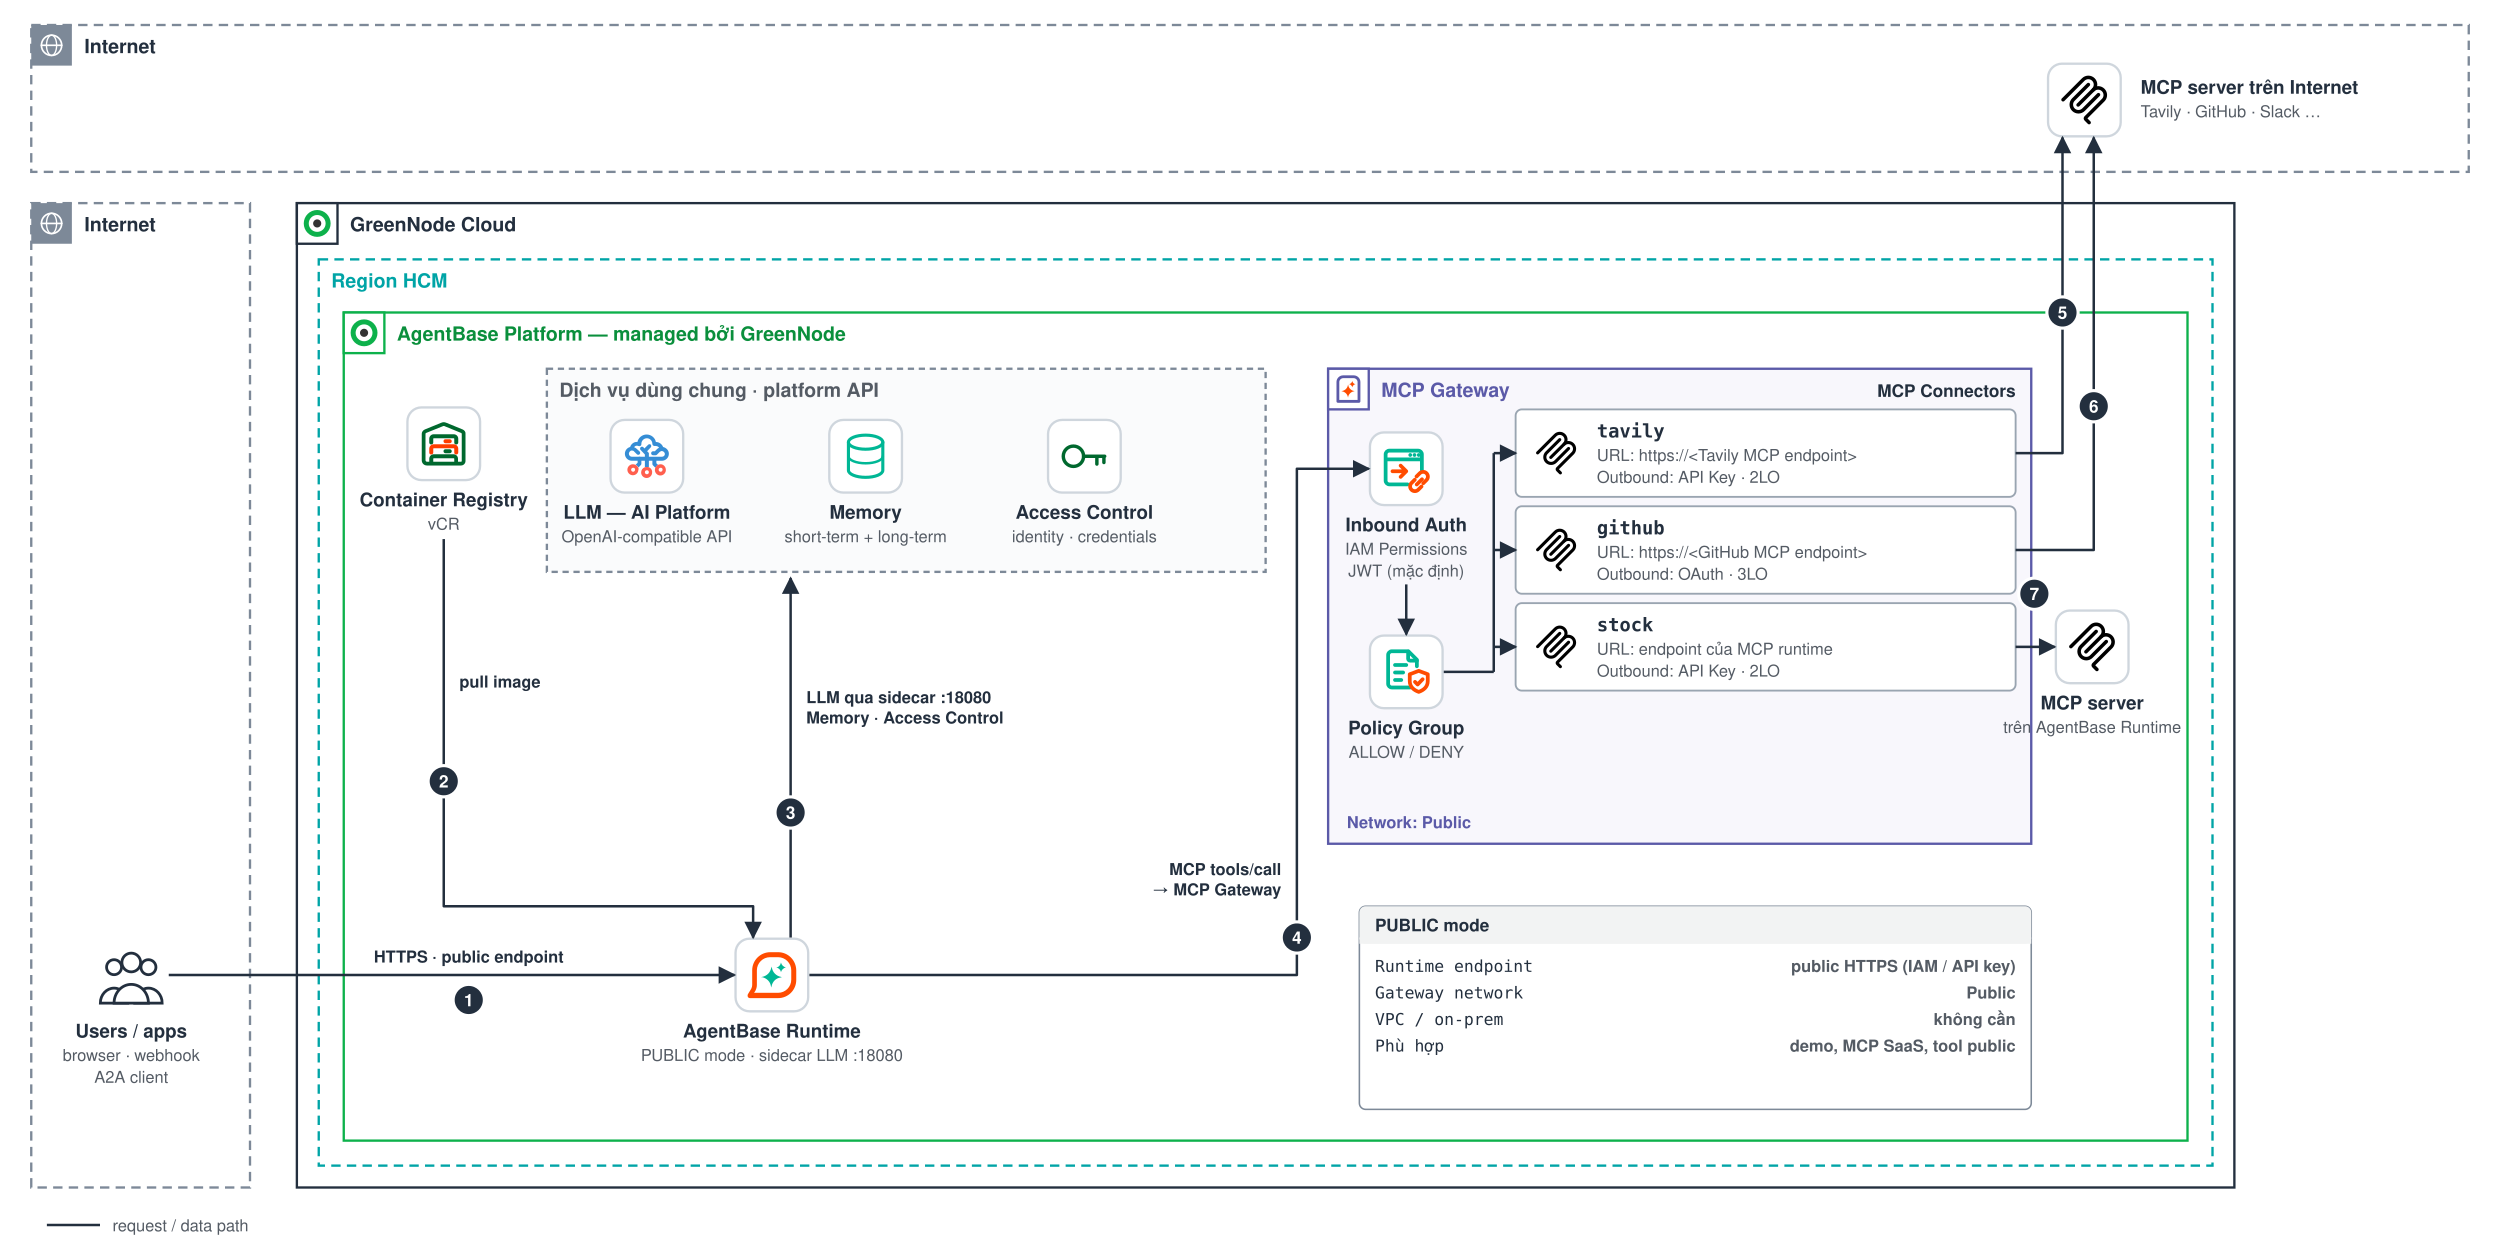
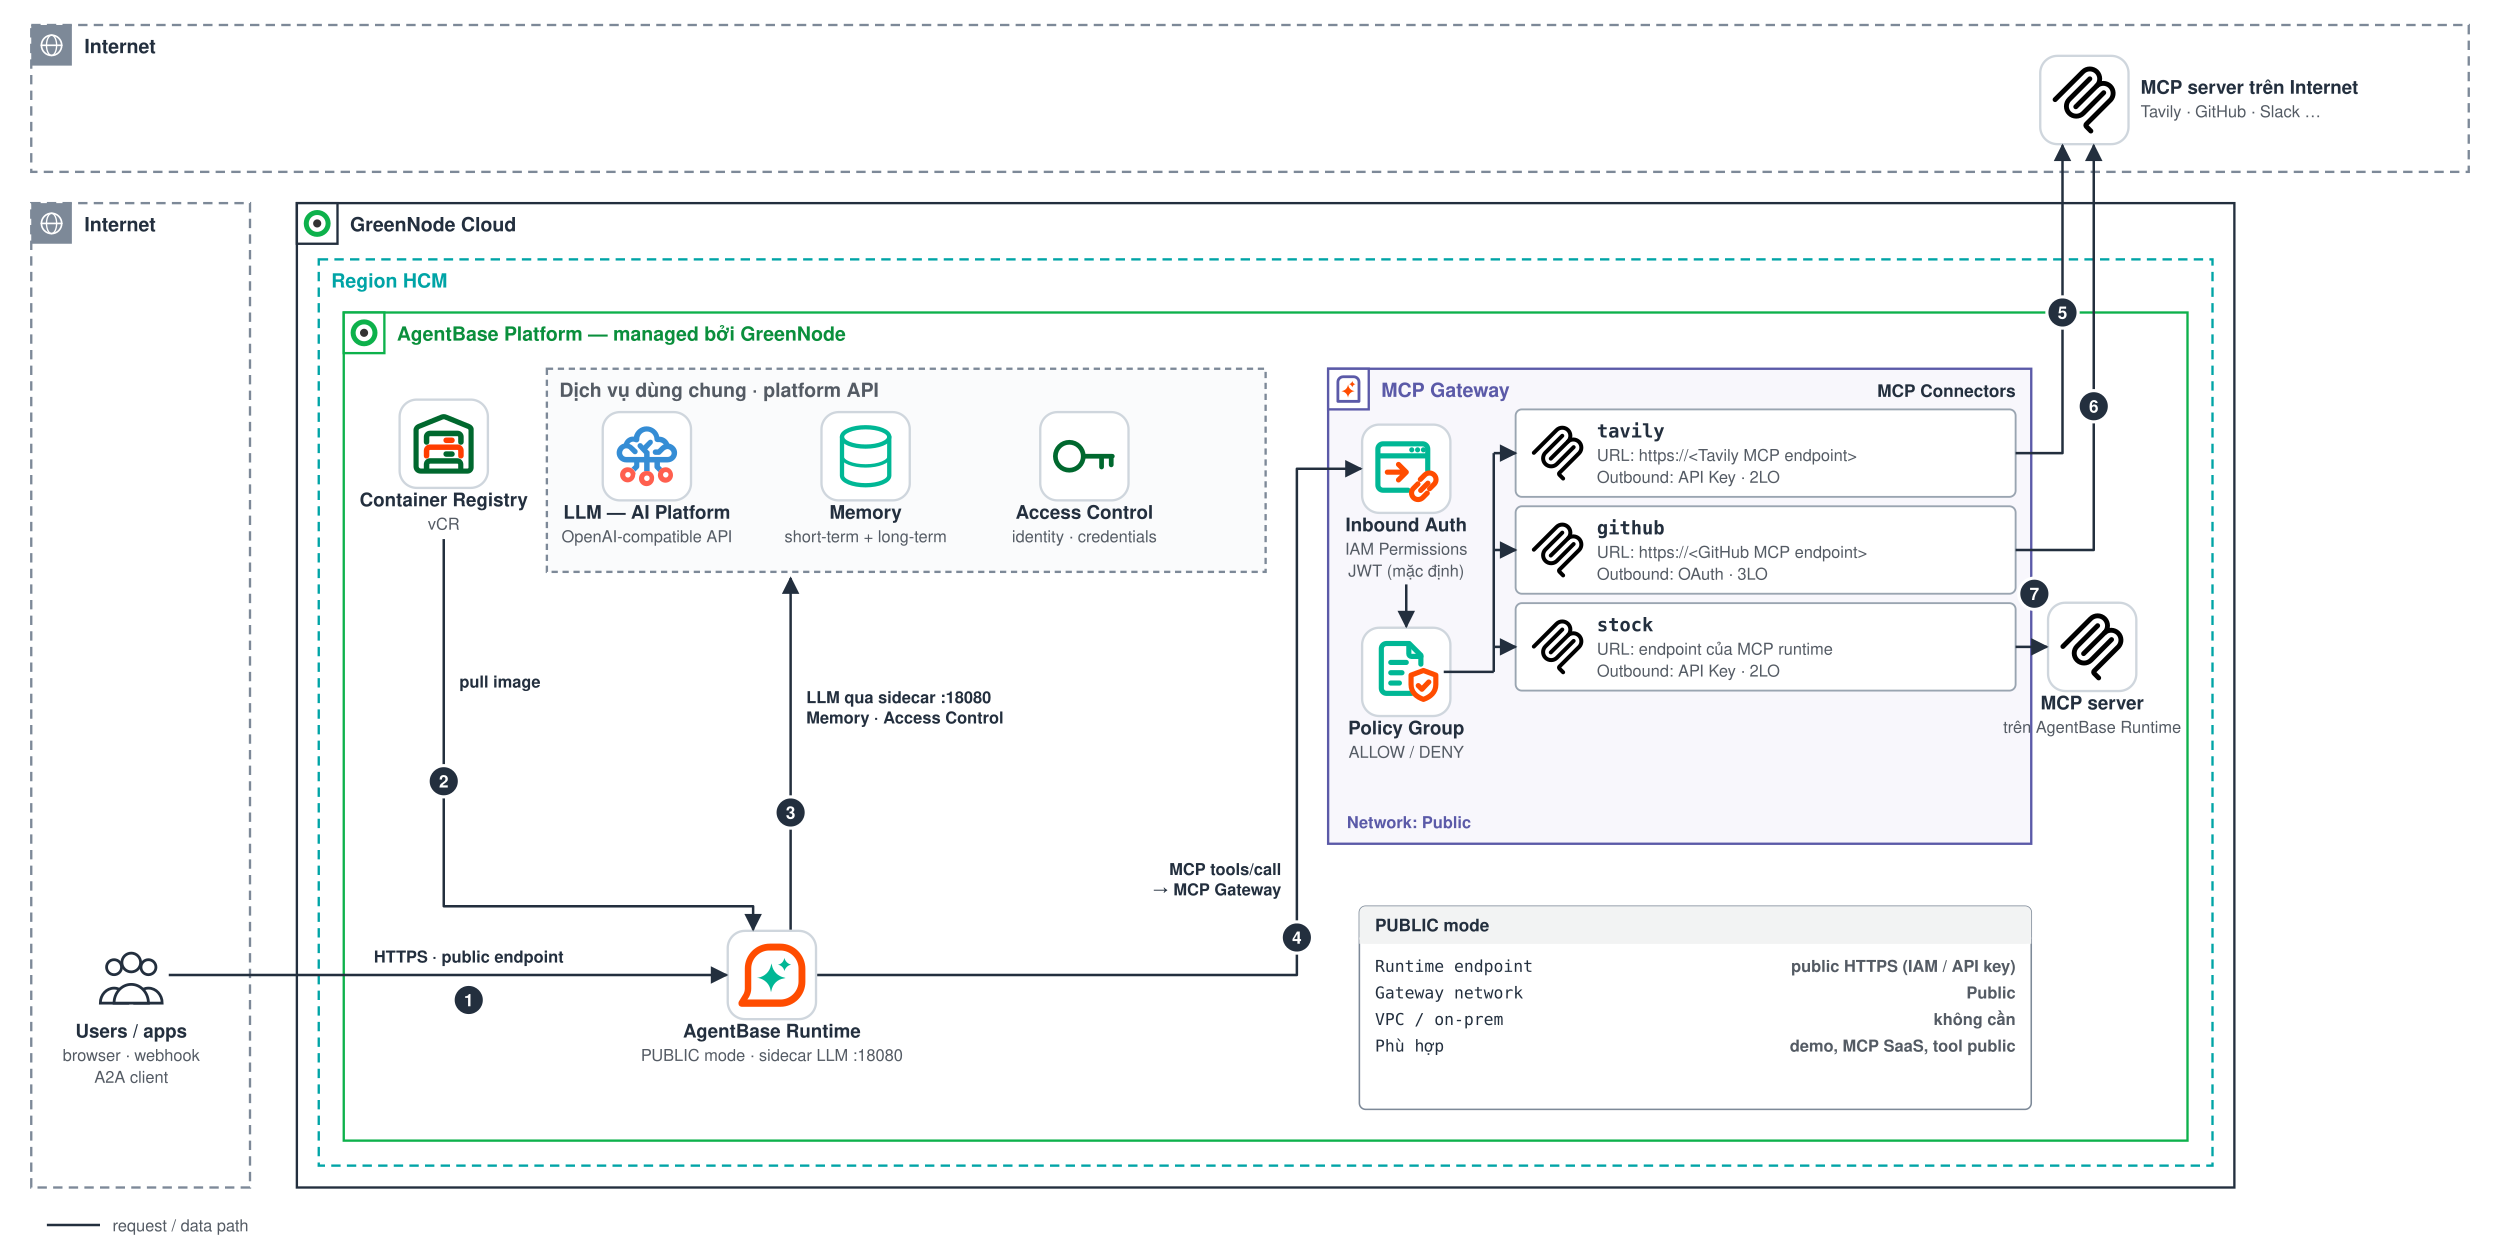
<svg xmlns="http://www.w3.org/2000/svg" xmlns:xlink="http://www.w3.org/1999/xlink" width="1600" height="800" viewBox="0 0 1600 800" font-family="Helvetica Neue,Helvetica,Arial,sans-serif" role="img" aria-label="Use case Public: user trên Internet gọi endpoint public của Agent Runtime; MCP Gateway Public qua connector gọi MCP server trên Internet và trên AgentBase Runtime">
  <rect width="1600" height="800" fill="#FFFFFF" />
  <defs>
    <marker id="a-ink" viewBox="0 0 10 10" refX="9" refY="5" markerWidth="7" markerHeight="7" orient="auto-start-reverse">
      <path d="M0 0L10 5L0 10z" fill="#232F3E" />
    </marker>
    <marker id="a-org" viewBox="0 0 10 10" refX="9" refY="5" markerWidth="7" markerHeight="7" orient="auto-start-reverse">
      <path d="M0 0L10 5L0 10z" fill="#FF4C00" />
    </marker>
    <marker id="a-red" viewBox="0 0 10 10" refX="9" refY="5" markerWidth="7" markerHeight="7" orient="auto-start-reverse">
      <path d="M0 0L10 5L0 10z" fill="#DD344C" />
    </marker>
    <symbol id="gn-ai" viewBox="0 0 20 20" fill="none">
      <path fill="#358DD5" d="M16.5,6.3c-0.5-1.2-1.6-2-2.9-2c-0.3-1.7-1.9-3-3.7-3c-1.8,0-3.3,1.3-3.7,3C5,4.1,3.7,5,3.3,6.3C2.1,6.6,1.2,7.7,1.2,9c0,1.5,1.2,2.8,2.8,2.8h12c1.5,0,2.8-1.2,2.8-2.8C18.8,7.7,17.8,6.6,16.5,6.3z M16,10.2H4c-0.7,0-1.2-0.6-1.2-1.2S3.3,7.7,4,7.7c0.3,0,0.7,0.1,0.9,0.4L6,9.2c0.3,0.3,0.8,0.3,1.1,0c0.3-0.3,0.3-0.8,0-1.1L5.9,7c-0.3-0.3-0.7-0.5-1-0.6C5.2,5.8,6,5.6,6.6,5.9c0.2,0.1,0.5,0.1,0.8,0c0.2-0.2,0.4-0.4,0.4-0.7c0-0.1,0-0.1,0-0.2c0-1.2,1-2.2,2.2-2.2s2.2,1,2.2,2.3c0,0.2,0.1,0.4,0.3,0.6c0.2,0.1,0.4,0.2,0.6,0.2c0.7-0.1,1.4,0.1,1.8,0.7c-0.3,0.1-0.6,0.3-0.8,0.5l-0.9,0.9h-0.7c-0.4,0-0.8,0.3-0.8,0.8c0,0.4,0.3,0.8,0.8,0.8h1c0.2,0,0.4-0.1,0.5-0.2l1.1-1.1c0.2-0.2,0.5-0.3,0.8-0.4c0,0,0,0,0,0c0.7,0,1.3,0.6,1.3,1.2S16.7,10.2,16,10.2z" />
      <path fill="#358DD5" d="M11.5,6.5L10.1,8l0.7,0.7V11c0,0.4-0.3,0.8-0.8,0.8S9.2,11.4,9.2,11V9.3L7.5,7.5c-0.3-0.3-0.3-0.8,0-1.1c0.3-0.3,0.8-0.3,1.1,0L9,6.9l1.5-1.5c0.3-0.3,0.8-0.3,1.1,0C11.8,5.8,11.8,6.2,11.5,6.5z" />
      <path fill="#358DD5" d="M10.8,11v3.4c-0.2-0.1-0.5-0.1-0.8-0.1s-0.5,0-0.8,0.1V11c0-0.4,0.3-0.8,0.8-0.8S10.8,10.6,10.8,11z" />
      <path fill="#358DD5" d="M14.5,13.5c-0.5,0.2-0.8,0.6-1.1,1.1l-1-1c-0.1-0.1-0.2-0.3-0.2-0.5v-2c0-0.4,0.3-0.8,0.8-0.8s0.8,0.3,0.8,0.8v1.7L14.5,13.5z" />
      <path fill="#358DD5" d="M7.8,11v2c0,0.2-0.1,0.4-0.2,0.5l-1,1c-0.2-0.5-0.6-0.8-1.1-1.1l0.8-0.8V11c0-0.4,0.3-0.8,0.8-0.8S7.8,10.6,7.8,11z" />
      <path fill="#FF5F4E" d="M10.8,14.4c-0.2-0.1-0.5-0.1-0.8-0.1s-0.5,0-0.8,0.1c-0.9,0.3-1.5,1.1-1.5,2.1c0,1.2,1,2.2,2.2,2.2s2.2-1,2.2-2.2C12.2,15.5,11.6,14.7,10.8,14.4z M10,17.2c-0.4,0-0.8-0.3-0.8-0.8c0-0.4,0.3-0.8,0.8-0.8s0.8,0.3,0.8,0.8C10.8,16.9,10.4,17.2,10,17.2z" />
      <path fill="#FF5F4E" d="M6.5,14.5c-0.2-0.5-0.6-0.8-1.1-1.1c-0.3-0.1-0.6-0.2-1-0.2c-1.2,0-2.2,1-2.2,2.2s1,2.2,2.2,2.2s2.2-1,2.2-2.2C6.8,15.1,6.7,14.8,6.5,14.5z M4.5,16.2c-0.4,0-0.8-0.3-0.8-0.8c0-0.4,0.3-0.8,0.8-0.8s0.8,0.3,0.8,0.8C5.2,15.9,4.9,16.2,4.5,16.2z" />
      <path fill="#FF5F4E" d="M15.5,13.2c-0.3,0-0.7,0.1-1,0.2c-0.5,0.2-0.8,0.6-1.1,1.1c-0.1,0.3-0.2,0.6-0.2,1c0,1.2,1,2.2,2.2,2.2s2.2-1,2.2-2.2S16.7,13.2,15.5,13.2z M15.5,16.2c-0.4,0-0.8-0.3-0.8-0.8c0-0.4,0.3-0.8,0.8-0.8s0.8,0.3,0.8,0.8C16.2,15.9,15.9,16.2,15.5,16.2z" />
    </symbol>
    <symbol id="gn-cr" viewBox="0 0 20 20" fill="none">
      <path fill="#00682E" d="M17.6,4.3L11,1.6c-0.7-0.3-1.3-0.3-2,0L2.4,4.3C1.7,4.6,1.2,5.3,1.2,6v10.6c0,1.2,0.9,2.1,2.1,2.1h13.6c1,0,1.8-0.8,1.8-1.8V6C18.8,5.3,18.3,4.6,17.6,4.3z M14.2,17.2H5.8V16c0-0.1,0.1-0.2,0.2-0.2h8c0.1,0,0.2,0.1,0.2,0.2V17.2z M17.2,16.9c0,0.2-0.1,0.3-0.3,0.3h-1.2V16c0-1-0.8-1.8-1.8-1.8H6c-1,0-1.8,0.8-1.8,1.8v1.2H3.3c-0.3,0-0.6-0.3-0.6-0.6V6c0-0.1,0.1-0.2,0.2-0.3L9.6,3C9.7,2.9,9.9,2.9,10,2.9c0.2,0,0.3,0,0.4,0.1l6.6,2.7c0.1,0.1,0.2,0.2,0.2,0.3V16.9z" />
      <path fill="#FF3D00" d="M13.2,9c0,0.4-0.3,0.8-0.8,0.8h-1.7c-0.4,0-0.8-0.3-0.8-0.8s0.3-0.8,0.8-0.8h1.7C12.9,8.2,13.2,8.6,13.2,9z" />
      <path fill="#00682E" d="M13.2,13c0,0.4-0.3,0.8-0.8,0.8h-1.7c-0.4,0-0.8-0.3-0.8-0.8s0.3-0.8,0.8-0.8h1.7C12.9,12.2,13.2,12.6,13.2,13z" />
      <path fill="#00682E" d="M15.8,8v1.5c0,0.4-0.3,0.8-0.8,0.8s-0.8-0.3-0.8-0.8V8c0-0.1-0.1-0.2-0.2-0.2H6C5.9,7.8,5.8,7.9,5.8,8v1.5c0,0.4-0.3,0.8-0.8,0.8S4.2,9.9,4.2,9.5V8C4.2,7,5,6.2,6,6.2h8C15,6.2,15.8,7,15.8,8z" />
      <path fill="#FF3D00" d="M15.8,12v1.5c0,0.4-0.3,0.8-0.8,0.8s-0.8-0.3-0.8-0.8V12c0-0.1-0.1-0.2-0.2-0.2H6c-0.1,0-0.2,0.1-0.2,0.2v1.5c0,0.4-0.3,0.8-0.8,0.8s-0.8-0.3-0.8-0.8V12c0-1,0.8-1.8,1.8-1.8h8C15,10.2,15.8,11,15.8,12z" />
    </symbol>
    <symbol id="gn-server" viewBox="0 0 20 20" fill="none">
      <line x1="9.75" y1="12.447" x2="9.75" y2="13.977" stroke="#FF4C00" stroke-width="1.5" stroke-linecap="round" />
      <line x1="6.523" y1="16.841" x2="1.962" y2="16.841" stroke="#FF4C00" stroke-width="1.5" stroke-linecap="round" />
      <line x1="17.432" y1="16.841" x2="12.871" y2="16.841" stroke="#FF4C00" stroke-width="1.5" stroke-linecap="round" />
      <mask id="gn-server-path-4-inside-1_14569_691052" fill="white">
        <path fill-rule="evenodd" clip-rule="evenodd" d="M16.061 12.303H9.697H3.03H2.424V12.242C1.041 11.962 0 10.739 0 9.273C0 7.599 1.357 6.242 3.03 6.242C3.477 6.242 3.902 6.339 4.284 6.513C4.617 3.969 6.913 2 9.697 2C11.786 2 13.601 3.109 14.517 4.738C14.991 4.536 15.513 4.424 16.061 4.424C18.236 4.424 20 6.188 20 8.364C20 10.437 18.398 12.137 16.364 12.291V12.303H16.061Z" />
      </mask>
      <path d="M2.424 12.303H0.924V13.803H2.424V12.303ZM2.424 12.242H3.924V11.016L2.723 10.772L2.424 12.242ZM4.284 6.513L3.663 7.878L5.508 8.718L5.771 6.708L4.284 6.513ZM14.517 4.738L13.21 5.473L13.869 6.645L15.105 6.118L14.517 4.738ZM16.364 12.291L16.25 10.796L14.864 10.901V12.291H16.364ZM16.364 12.303V13.803H17.864V12.303H16.364ZM16.061 10.803H9.697V13.803H16.061V10.803ZM9.697 10.803H3.03V13.803H9.697V10.803ZM3.03 10.803H2.424V13.803H3.03V10.803ZM3.924 12.303V12.242H0.924V12.303H3.924ZM2.723 10.772C2.025 10.631 1.5 10.011 1.5 9.273H-1.5C-1.5 11.466 0.057 13.293 2.126 13.712L2.723 10.772ZM1.5 9.273C1.5 8.428 2.185 7.742 3.03 7.742V4.742C0.528 4.742 -1.5 6.771 -1.5 9.273H1.5ZM3.03 7.742C3.259 7.742 3.472 7.792 3.663 7.878L4.905 5.148C4.332 4.887 3.696 4.742 3.03 4.742V7.742ZM5.771 6.708C5.999 4.966 7.61 3.5 9.697 3.5V0.5C6.217 0.5 3.235 2.973 2.797 6.318L5.771 6.708ZM9.697 3.5C11.253 3.5 12.563 4.324 13.21 5.473L15.825 4.003C14.638 1.894 12.319 0.5 9.697 0.5V3.5ZM15.105 6.118C15.397 5.994 15.719 5.924 16.061 5.924V2.924C15.307 2.924 14.585 3.078 13.929 3.358L15.105 6.118ZM16.061 5.924C17.408 5.924 18.5 7.016 18.5 8.364H21.5C21.5 5.36 19.065 2.924 16.061 2.924V5.924ZM18.5 8.364C18.5 9.647 17.508 10.7 16.25 10.796L16.477 13.787C19.288 13.573 21.5 11.228 21.5 8.364H18.5ZM14.864 12.291V12.303H17.864V12.291H14.864ZM16.364 10.803H16.061V13.803H16.364V10.803Z" fill="#00B795" mask="url(#gn-server-path-4-inside-1_14569_691052)" />
      <circle cx="9.697" cy="16.546" r="1.212" fill="#00B795" />
    </symbol>
    <symbol id="gn-vks" viewBox="0 0 20 20" fill="none">
      <path fill="#FF4C00" d="M19.5,11.4L18,4.9c-0.1-0.3-0.2-0.6-0.4-0.8c-0.2-0.2-0.4-0.4-0.7-0.5l-6.1-2.9c-0.3-0.1-0.6-0.2-0.9-0.2H9.9c-0.2,0-0.5,0.1-0.7,0.2L3.1,3.6C2.8,3.7,2.6,3.9,2.4,4.1C2.2,4.3,2.1,4.6,2,4.9l-1.5,6.5c-0.1,0.2-0.1,0.5,0,0.8c0,0.2,0.1,0.5,0.3,0.7l0.1,0.1l4.2,5.2c0.2,0.2,0.4,0.4,0.7,0.5C6,18.9,6.3,19,6.6,19h6.8c0.3,0,0.6-0.1,0.8-0.2c0.3-0.1,0.5-0.3,0.7-0.5l4.2-5.2c0.2-0.2,0.3-0.5,0.4-0.8C19.5,12,19.5,11.7,19.5,11.4zM18,11.9c0,0.1,0,0.1-0.1,0.2l-4.2,5.2c0,0-0.1,0.1-0.1,0.1c-0.1,0-0.1,0-0.2,0H6.6c-0.1,0-0.1,0-0.2,0c0,0-0.1-0.1-0.1-0.1L2,12c0,0,0-0.1,0-0.1c0,0,0-0.1,0-0.2l1.5-6.5c0-0.1,0-0.1,0.1-0.2c0,0,0.1-0.1,0.1-0.1L9.8,2c0,0,0.1,0,0.2,0c0.1,0,0.1,0,0.2,0l6.1,2.9c0,0,0.1,0.1,0.1,0.1c0,0,0.1,0.1,0.1,0.2l1.5,6.5C18,11.8,18,11.9,18,11.9z" />
      <path fill="#00B795" d="M16.1,10.9c-0.2,0-0.3,0-0.3,0h-0.1c-0.2,0-0.4,0-0.6-0.1l-0.1-0.2c0.1-0.5,0-1.1-0.1-1.6c-0.1-0.5-0.3-1-0.6-1.5l0.1-0.1c0.1-0.1,0.3-0.2,0.5-0.3l0.1-0.1c0.4-0.2,0.4-0.7,0.1-1c-0.2-0.2-0.5-0.2-0.8-0.1l-0.1,0.1l-0.2,0.2l-0.1,0.1c-0.2,0.2-0.3,0.3-0.4,0.4h-0.2c-0.8-0.8-1.8-1.2-2.9-1.4V5c0-0.2,0-0.4,0-0.6V4c0-0.4-0.3-0.6-0.6-0.6S9.4,3.5,9.4,3.9V4c0,0.1,0,0.2,0,0.3v0.1c0,0.2,0,0.4,0,0.6L9.3,5.1c-0.2,0-0.3,0.1-0.5,0.1C8,5.4,7.2,5.9,6.5,6.5H6.3C6.2,6.4,6,6.3,5.9,6.1L5.8,6L5.6,5.8L5.5,5.8C5.2,5.5,4.7,5.6,4.5,5.9C4.4,6.2,4.5,6.5,4.8,6.7l0.1,0.1l0.2,0.1L5.2,7C5.4,7,5.6,7.1,5.7,7.2v0.2c-0.6,0.9-0.8,2-0.7,3.1l-0.1,0.1c-0.2,0.1-0.4,0.1-0.6,0.1H4.2c-0.1,0-0.2,0-0.3,0l-0.1,0c-0.3,0.1-0.5,0.4-0.4,0.7C3.5,11.8,3.8,12,4.1,12h0.1l0.1,0c0.1,0,0.2-0.1,0.2-0.1l0.1,0c0.2-0.1,0.4-0.2,0.6-0.2h0.2c0.4,1,1.1,1.9,2,2.5v0.2c-0.1,0.2-0.2,0.3-0.3,0.5L7,15l-0.2,0.2c-0.1,0.3,0,0.7,0.2,0.8c0.3,0.2,0.7,0.1,0.9-0.2V15.7l0.1-0.2l0.1-0.3c0-0.2,0.1-0.3,0.2-0.4h0.2c0.9,0.3,1.8,0.4,2.7,0.1c0.2,0,0.3-0.1,0.5-0.1l0.1,0.1c0.1,0.1,0.1,0.3,0.2,0.6l0.1,0.3c0.2,0.3,0.5,0.4,0.8,0.3c0.3-0.1,0.4-0.5,0.2-0.8l-0.1-0.3c-0.1-0.2-0.2-0.4-0.3-0.5v-0.2c0.9-0.6,1.6-1.5,2-2.5h0.2c0.2,0,0.3,0.1,0.6,0.2l0.3,0.1c0.3,0.1,0.6-0.1,0.7-0.4C16.7,11.2,16.5,10.9,16.1,10.9zM9.8,9.6h0.4l0.2,0.3l-0.1,0.4L10,10.5l-0.3-0.2L9.6,9.9L9.8,9.6zM6.4,10.2c0-0.6,0.1-1.2,0.4-1.8l1.2,1v0l0.1,0.1c0,0,0,0.1,0,0.2c0,0,0,0-0.1,0L6.4,10.2zM8.5,11.4l0,0.1h0l-0.6,1.4c-0.5-0.4-0.9-0.9-1.2-1.4l1.5-0.3v0l0.1,0C8.5,11.2,8.5,11.2,8.5,11.4zM8.9,8.2L7.7,7.3c0.4-0.4,1-0.6,1.5-0.8h0.1L9.2,8.2c0,0.1-0.1,0.1-0.2,0.1L8.9,8.2zM10.8,13.5c-0.6,0.1-1.2,0.1-1.7,0L9.9,12H10l0.1,0l0.8,1.5H10.8zM11.1,8.2L11.1,8.2c-0.2,0.1-0.2,0.1-0.3,0.1v-0.2l-0.1-1.5c0.6,0.1,1.2,0.4,1.7,0.8L11.1,8.2zM12.1,12.9l-0.6-1.4v-0.1c0-0.1,0-0.1,0.1-0.2l1.7,0.3C13,12,12.6,12.5,12.1,12.9zM12.1,9.7L12,9.7c-0.1,0-0.1-0.1-0.1-0.1v-0.1l1.2-1.1c0.1,0.3,0.2,0.6,0.3,0.9c0.1,0.3,0.1,0.6,0.1,0.9L12.1,9.7z" />
    </symbol>
    <symbol id="gn-vdb" viewBox="0 0 20 20" fill="none">
      <path fill="#FF4C00" d="M10,13.8c-0.4,0-0.8-0.3-0.8-0.8v-0.8H5c-0.4,0-0.8-0.3-0.8-0.8s0.3-0.8,0.8-0.8h10c0.4,0,0.8,0.3,0.8,0.8s-0.3,0.8-0.8,0.8h-4.2V13C10.8,13.4,10.4,13.8,10,13.8z" />
      <path fill="#00B795" d="M11.6,14.8H8.4c-0.9,0-1.6,0.7-1.6,1.6v1.7c0,0.9,0.7,1.6,1.6,1.6h3.2c0.9,0,1.6-0.7,1.6-1.6v-1.7C13.2,15.5,12.5,14.8,11.6,14.8z M11.8,18.1c0,0.1-0.1,0.1-0.1,0.1H8.4c-0.1,0-0.1-0.1-0.1-0.1v-1.7c0-0.1,0.1-0.1,0.1-0.1h3.2c0.1,0,0.1,0.1,0.1,0.1V18.1z" />
      <path fill="#00B795" d="M5,0.2C2.3,0.2,0.2,1.4,0.2,3v4c0,1.6,2,2.8,4.8,2.8S9.8,8.6,9.8,7V3C9.8,1.4,7.7,0.2,5,0.2z M5,8.2C3.1,8.2,1.8,7.5,1.8,7c0.8,0.5,2,0.7,3.2,0.7S7.4,7.5,8.2,7C8.2,7.5,6.9,8.2,5,8.2z M5,6.2C3.1,6.2,1.8,5.5,1.8,5c0.8,0.5,2,0.7,3.2,0.7S7.4,5.5,8.2,5C8.2,5.5,6.9,6.2,5,6.2z M5,4.2C3,4.2,1.8,3.5,1.8,3S3,1.8,5,1.8S8.2,2.5,8.2,3S7,4.2,5,4.2z" />
      <path fill="#00B795" d="M15,0.2c-2.7,0-4.8,1.2-4.8,2.8v4c0,1.6,2,2.8,4.8,2.8s4.8-1.2,4.8-2.8V3C19.8,1.4,17.7,0.2,15,0.2z M15,8.2c-1.9,0-3.2-0.7-3.2-1.2c0.8,0.5,2,0.7,3.2,0.7s2.4-0.3,3.2-0.7C18.2,7.5,16.9,8.2,15,8.2z M15,6.2c-1.9,0-3.2-0.7-3.2-1.2c0.8,0.5,2,0.7,3.2,0.7s2.4-0.3,3.2-0.7C18.2,5.5,16.9,6.2,15,6.2z M15,4.2c-2,0-3.2-0.8-3.2-1.2S13,1.8,15,1.8s3.2,0.8,3.2,1.2S17,4.2,15,4.2z" />
    </symbol>
    <symbol id="gn-vnet" viewBox="0 0 20 20" fill="none">
      <path fill="#FF4C00" d="M17.5,7.7l-2.2,2.2c-0.2,0.2-0.5,0.2-0.7,0l-2.2-2.2c-0.3-0.3-0.1-0.8,0.4-0.8h1.4V6c0-0.1-0.1-0.2-0.2-0.2H9.4c0-0.2,0.1-0.5,0.1-0.8s0-0.5-0.1-0.8H14c1,0,1.8,0.8,1.8,1.8v0.9h1.4C17.6,6.9,17.8,7.4,17.5,7.7z" />
      <path fill="#00B795" d="M9.4,4.2C9.1,2.1,7.2,0.5,5,0.5c-2.5,0-4.5,2-4.5,4.5s2,4.5,4.5,4.5c2.2,0,4.1-1.6,4.4-3.8c0-0.2,0.1-0.5,0.1-0.8S9.5,4.5,9.4,4.2z M5,8C3.3,8,2,6.7,2,5s1.3-3,3-3s3,1.3,3,3S6.7,8,5,8z" />
      <path fill="#FF4C00" fill-rule="evenodd" clip-rule="evenodd" d="M10.5,15c0,0.3,0,0.5,0.1,0.8H6c-1,0-1.8-0.8-1.8-1.8v-0.9H2.8c-0.4,0-0.7-0.5-0.4-0.9l2.2-2.2c0.2-0.2,0.5-0.2,0.7,0l2.2,2.2c0.3,0.3,0.1,0.9-0.4,0.9H5.8V14c0,0.1,0.1,0.2,0.2,0.2h4.6C10.5,14.5,10.5,14.7,10.5,15z" />
      <path fill="#00B795" d="M15,10.5c-2.2,0-4.1,1.6-4.4,3.8c0,0.2-0.1,0.5-0.1,0.8s0,0.5,0.1,0.8c0.3,2.1,2.2,3.8,4.4,3.8c2.5,0,4.5-2,4.5-4.5S17.5,10.5,15,10.5z M15,18c-1.7,0-3-1.3-3-3s1.3-3,3-3s3,1.3,3,3S16.7,18,15,18z" />
    </symbol>
    <symbol id="mcp" viewBox="60 20 1800 1800" fill="none">
      <g stroke="#000000" stroke-width="128" stroke-linecap="round" stroke-linejoin="round">
        <path d="M193 910L920 183A258 258 0 0 1 1286 548L735 1097" />
        <path d="M1103 365L565 903A258 258 0 0 0 930 1268L1467 729" />
        <path d="M1286 548A258 258 0 0 1 1650 912L1015 1547Q980 1582 1015 1617L1130 1733" />
      </g>
    </symbol>
    <symbol id="agent-runtime" viewBox="0 0 16 16" fill="none">
      <path fill="#FF4C00" d="M10,0.7H7.5c-3.2,0-5.8,2.6-5.8,5.8v4.7c0,0.4-0.1,0.8-0.3,1.2l-1.1,1.8c-0.1,0.2-0.1,0.5,0,0.8c0.1,0.2,0.4,0.4,0.7,0.4h9c3.2,0,5.8-2.6,5.8-5.8v-3C15.8,3.3,13.2,0.7,10,0.7z M14.2,9.5c0,2.3-1.9,4.2-4.2,4.2H2.3l0.4-0.6c0.3-0.6,0.5-1.2,0.5-1.9V6.5c0-2.3,1.9-4.2,4.2-4.2H10c2.3,0,4.2,1.9,4.2,4.2V9.5z" />
      <path fill="#00B795" d="M11.2,8.7l-0.4,0.1C9.3,9,8.2,10.1,7.9,11.6L7.8,12l-0.1-0.4C7.5,10.1,6.3,9,4.9,8.7L4.5,8.7l0.4-0.1c1.5-0.3,2.6-1.4,2.9-2.9l0.1-0.4l0.1,0.4c0.3,1.5,1.4,2.6,2.9,2.9L11.2,8.7z" />
      <path fill="#00B795" d="M12.5,5.6c-0.8,0.1-1.4,0.8-1.6,1.5c-0.1-0.8-0.8-1.4-1.5-1.5c0.8-0.1,1.4-0.8,1.5-1.6C11.1,4.8,11.7,5.4,12.5,5.6z" />
    </symbol>
    <symbol id="policy" viewBox="0 0 20 20" fill="none">
      <path d="M11.5 16.25H4.25c-0.83 0-1.5-0.67-1.5-1.5V3.25c0-0.83 0.67-1.5 1.5-1.5h6.6l3.4 3.4v2.6" stroke="#00B795" stroke-width="1.5" stroke-linecap="round" stroke-linejoin="round" />
      <path d="M10.75 1.9v2.85c0 0.41 0.34 0.75 0.75 0.75h2.75" stroke="#00B795" stroke-width="1.5" stroke-linecap="round" stroke-linejoin="round" />
      <path d="M5.5 7.25h4.5M5.5 10.25h3.25M5.5 13.25h2.5" stroke="#00B795" stroke-width="1.5" stroke-linecap="round" />
      <path d="M15 9.6l3.6 1.35v2.75c0 2.25-1.6 3.6-3.6 4.3c-2-0.7-3.6-2.05-3.6-4.3v-2.75z" fill="#FFFFFF" stroke="#FF4C00" stroke-width="1.5" stroke-linejoin="round" />
      <path d="M13.5 14l1.05 1.05l2-2.1" stroke="#FF4C00" stroke-width="1.5" stroke-linecap="round" stroke-linejoin="round" />
    </symbol>
    <symbol id="mcp-gateway" viewBox="0 0 16 16" fill="none">
      <path fill="#5B5AA8" d="M11,0.2H5C2.9,0.2,1.2,1.9,1.2,4v11c0,0.4,0.3,0.8,0.8,0.8h12c0.4,0,0.8-0.3,0.8-0.8V4C14.8,1.9,13.1,0.2,11,0.2z M13.2,14.2H2.8V4c0-1.2,1-2.2,2.2-2.2h6c1.2,0,2.2,1,2.2,2.2V14.2z" />
      <path fill="#FF4C00" d="M11.5,9.2l-0.4,0.1c-1.7,0.3-3,1.6-3.3,3.3L7.8,13l-0.1-0.4c-0.3-1.7-1.6-3-3.3-3.3L4,9.2l0.4-0.1c1.7-0.3,3-1.6,3.3-3.3l0.1-0.4l0.1,0.4c0.3,1.7,1.6,3,3.3,3.3L11.5,9.2z" />
      <path fill="#FF4C00" d="M12,5.2c-0.9,0.2-1.6,0.9-1.8,1.8c-0.2-0.9-0.9-1.6-1.8-1.8c0.9-0.2,1.6-0.9,1.8-1.8C10.4,4.4,11.1,5.1,12,5.2z" />
    </symbol>
    <symbol id="inbound-auth" viewBox="0 0 20 20" fill="none">
      <path d="M16.25 10.5V4.25c0-0.83-0.67-1.5-1.5-1.5H3.25c-0.83 0-1.5 0.67-1.5 1.5v10.5c0 0.83 0.67 1.5 1.5 1.5h7.25" stroke="#00B795" stroke-width="1.5" stroke-linecap="round" stroke-linejoin="round" />
      <path d="M1.75 6.25h14.5" stroke="#00B795" stroke-width="1.5" />
      <circle cx="11.6" cy="4.5" r="0.75" fill="#00B795" />
      <circle cx="13.3" cy="4.5" r="0.75" fill="#00B795" />
      <circle cx="15" cy="4.5" r="0.75" fill="#00B795" />
      <path d="M4.5 11h5.25M7.75 8.75L10 11l-2.25 2.25" stroke="#FF4C00" stroke-width="1.5" stroke-linecap="round" stroke-linejoin="round" />
      <g stroke="#FF4C00" stroke-width="1.5" stroke-linecap="round">
        <path d="M14.1 13.1l1.3-1.3a1.9 1.9 0 0 1 2.7 2.7l-1.3 1.3" />
        <path d="M16.1 17.1l-1.3 1.3a1.9 1.9 0 0 1 -2.7-2.7l1.3-1.3" />
        <path d="M14.2 16.3l2.1-2.1" />
      </g>
    </symbol>
  </defs>
  <rect x="20" y="16" width="1560" height="94" fill="none" stroke="#7D8998" stroke-width="1.5" stroke-dasharray="6 4" />
  <rect x="20" y="16" width="26" height="26" fill="#7D8998" />
  <g transform="translate(20 16) scale(0.5417)">
    <circle cx="24" cy="24" r="12" fill="none" stroke="#FFFFFF" stroke-width="2" />
    <path d="M12 24h24" fill="none" stroke="#FFFFFF" stroke-width="2" stroke-linecap="round" stroke-linejoin="round" />
    <path d="M24 12a6 12 0 0 0 0 24a6 12 0 0 0 0 -24" fill="none" stroke="#FFFFFF" stroke-width="1.6" stroke-linecap="round" stroke-linejoin="round" />
  </g>
  <text x="54" y="34" font-size="12.5" font-weight="700" fill="#232F3E" text-anchor="start">Internet</text>
  <rect x="20" y="130" width="140" height="630" fill="none" stroke="#7D8998" stroke-width="1.5" stroke-dasharray="6 4" />
  <rect x="20" y="130" width="26" height="26" fill="#7D8998" />
  <g transform="translate(20 130) scale(0.5417)">
    <circle cx="24" cy="24" r="12" fill="none" stroke="#FFFFFF" stroke-width="2" />
    <path d="M12 24h24" fill="none" stroke="#FFFFFF" stroke-width="2" stroke-linecap="round" stroke-linejoin="round" />
    <path d="M24 12a6 12 0 0 0 0 24a6 12 0 0 0 0 -24" fill="none" stroke="#FFFFFF" stroke-width="1.6" stroke-linecap="round" stroke-linejoin="round" />
  </g>
  <text x="54" y="148" font-size="12.5" font-weight="700" fill="#232F3E" text-anchor="start">Internet</text>
  <circle cx="73" cy="619" r="4.8" fill="#FFFFFF" stroke="#232F3E" stroke-width="1.8" />
  <path d="M64.2 642a8.8 9.6 0 0 1 17.6 0z" fill="#FFFFFF" stroke="#232F3E" stroke-width="1.8" />
  <circle cx="95" cy="619" r="4.8" fill="#FFFFFF" stroke="#232F3E" stroke-width="1.8" />
  <path d="M86.2 642a8.8 9.6 0 0 1 17.6 0z" fill="#FFFFFF" stroke="#232F3E" stroke-width="1.8" />
  <circle cx="84" cy="616" r="6.0" fill="#FFFFFF" stroke="#232F3E" stroke-width="1.8" />
  <path d="M73.0 642a11.0 12.0 0 0 1 22.0 0z" fill="#FFFFFF" stroke="#232F3E" stroke-width="1.8" />
  <text x="84" y="664" font-size="12" font-weight="700" fill="#232F3E" text-anchor="middle">Users / apps</text>
  <text x="84" y="679" font-size="10.5" font-weight="400" fill="#545B64" text-anchor="middle">browser · webhook</text>
  <text x="84" y="693" font-size="10.5" font-weight="400" fill="#545B64" text-anchor="middle">A2A client</text>
  <g transform="translate(170 0)">
-     <rect x="1140.75" y="40.75" width="46.5" height="46.5" rx="9" fill="#FFFFFF" stroke="#CFD6DD" stroke-width="1.5" />
-     <use href="#mcp" xlink:href="#mcp" x="1148" y="48" width="32" height="32" />
+     <rect x="1135.75" y="35.75" width="56.5" height="56.5" rx="11" fill="#FFFFFF" stroke="#CFD6DD" stroke-width="1.5" />
+     <use href="#mcp" xlink:href="#mcp" x="1142" y="42" width="44" height="44" />
    <text x="1200" y="60" font-size="12" font-weight="700" fill="#232F3E" text-anchor="start">MCP server trên Internet</text>
    <text x="1200" y="75.0" font-size="10.5" font-weight="400" fill="#545B64" text-anchor="start">Tavily · GitHub · Slack …</text>
    <rect x="20" y="130" width="1240" height="630" fill="none" stroke="#232F3E" stroke-width="1.5" />
    <rect x="20" y="130" width="26" height="26" fill="#FFFFFF" stroke="#232F3E" stroke-width="1.5" />
    <circle cx="33" cy="143" r="7" fill="none" stroke="#0DB14B" stroke-width="3.2" />
    <circle cx="33" cy="143" r="2.6" fill="#333333" />
    <text x="54" y="148" font-size="12.5" font-weight="700" fill="#232F3E" text-anchor="start">GreenNode Cloud</text>
    <rect x="34" y="166" width="1212" height="580" fill="none" stroke="#00A4A6" stroke-width="1.5" stroke-dasharray="6 4" />
    <text x="42" y="184" font-size="12.5" font-weight="700" fill="#00A4A6" text-anchor="start">Region HCM</text>
    <rect x="50" y="200" width="1180" height="530" fill="none" stroke="#0DB14B" stroke-width="1.5" />
    <rect x="50" y="200" width="26" height="26" fill="#FFFFFF" stroke="#0DB14B" stroke-width="1.5" />
    <circle cx="63" cy="213" r="7" fill="none" stroke="#0DB14B" stroke-width="3.2" />
    <circle cx="63" cy="213" r="2.6" fill="#333333" />
    <text x="84" y="218" font-size="12.5" font-weight="700" fill="#0A8F3C" text-anchor="start">AgentBase Platform — managed bởi GreenNode</text>
-     <rect x="90.75" y="260.75" width="46.5" height="46.5" rx="9" fill="#FFFFFF" stroke="#CFD6DD" stroke-width="1.5" />
-     <use href="#gn-cr" xlink:href="#gn-cr" x="98" y="268" width="32" height="32" />
+     <rect x="85.75" y="255.75" width="56.5" height="56.5" rx="11" fill="#FFFFFF" stroke="#CFD6DD" stroke-width="1.5" />
+     <use href="#gn-cr" xlink:href="#gn-cr" x="92" y="262" width="44" height="44" />
    <text x="114" y="324" font-size="12" font-weight="700" fill="#232F3E" text-anchor="middle">Container Registry</text>
    <text x="114" y="339" font-size="10.5" font-weight="400" fill="#545B64" text-anchor="middle">vCR</text>
    <rect x="180" y="236" width="460" height="130" fill="#FAFBFC" stroke="#7D8998" stroke-width="1.5" stroke-dasharray="4 3" />
    <text x="188" y="254" font-size="12.5" font-weight="700" fill="#545B64" text-anchor="start">Dịch vụ dùng chung · platform API</text>
-     <rect x="220.75" y="268.75" width="46.5" height="46.5" rx="9" fill="#FFFFFF" stroke="#CFD6DD" stroke-width="1.5" />
-     <use href="#gn-ai" xlink:href="#gn-ai" x="228" y="276" width="32" height="32" />
+     <rect x="215.75" y="263.75" width="56.5" height="56.5" rx="11" fill="#FFFFFF" stroke="#CFD6DD" stroke-width="1.5" />
+     <use href="#gn-ai" xlink:href="#gn-ai" x="222" y="270" width="44" height="44" />
    <text x="244" y="332" font-size="12" font-weight="700" fill="#232F3E" text-anchor="middle">LLM — AI Platform</text>
    <text x="244" y="347" font-size="10.5" font-weight="400" fill="#545B64" text-anchor="middle">OpenAI-compatible API</text>
-     <rect x="360.75" y="268.75" width="46.5" height="46.5" rx="9" fill="#FFFFFF" stroke="#CFD6DD" stroke-width="1.5" />
-     <path d="M373 283a11 4.5 0 0 1 22 0v18a11 4.5 0 0 1 -22 0z" fill="none" stroke="#00B795" stroke-width="2" stroke-linecap="round" stroke-linejoin="round" />
-     <path d="M373 283a11 4.5 0 0 0 22 0" fill="none" stroke="#00B795" stroke-width="2" stroke-linecap="round" stroke-linejoin="round" />
-     <path d="M373 292a11 4.5 0 0 0 22 0" fill="none" stroke="#00B795" stroke-width="1.6" stroke-linecap="round" stroke-linejoin="round" />
+     <rect x="355.75" y="263.75" width="56.5" height="56.5" rx="11" fill="#FFFFFF" stroke="#CFD6DD" stroke-width="1.5" />
+     <g transform="translate(384 292) scale(1.375) translate(-384 -292)">
+       <path d="M373 283a11 4.5 0 0 1 22 0v18a11 4.5 0 0 1 -22 0z" fill="none" stroke="#00B795" stroke-width="2" stroke-linecap="round" stroke-linejoin="round" />
+       <path d="M373 283a11 4.5 0 0 0 22 0" fill="none" stroke="#00B795" stroke-width="2" stroke-linecap="round" stroke-linejoin="round" />
+       <path d="M373 292a11 4.5 0 0 0 22 0" fill="none" stroke="#00B795" stroke-width="1.6" stroke-linecap="round" stroke-linejoin="round" />
+     </g>
    <text x="384" y="332" font-size="12" font-weight="700" fill="#232F3E" text-anchor="middle">Memory</text>
    <text x="384" y="347" font-size="10.5" font-weight="400" fill="#545B64" text-anchor="middle">short-term + long-term</text>
-     <rect x="500.75" y="268.75" width="46.5" height="46.5" rx="9" fill="#FFFFFF" stroke="#CFD6DD" stroke-width="1.5" />
-     <circle cx="517" cy="292" r="6.5" fill="none" stroke="#00682E" stroke-width="2.2" />
-     <path d="M523.5 292H537M532 292v5M536.5 292v4" fill="none" stroke="#00682E" stroke-width="2.2" stroke-linecap="round" stroke-linejoin="round" />
+     <rect x="495.75" y="263.75" width="56.5" height="56.5" rx="11" fill="#FFFFFF" stroke="#CFD6DD" stroke-width="1.5" />
+     <g transform="translate(524 292) scale(1.375) translate(-524 -292)">
+       <circle cx="517" cy="292" r="6.5" fill="none" stroke="#00682E" stroke-width="2.2" />
+       <path d="M523.5 292H537M532 292v5M536.5 292v4" fill="none" stroke="#00682E" stroke-width="2.2" stroke-linecap="round" stroke-linejoin="round" />
+     </g>
    <text x="524" y="332" font-size="12" font-weight="700" fill="#232F3E" text-anchor="middle">Access Control</text>
    <text x="524" y="347" font-size="10.5" font-weight="400" fill="#545B64" text-anchor="middle">identity · credentials</text>
    <rect x="680" y="236" width="450" height="304" fill="#F8F7FC" stroke="#5B5AA8" stroke-width="1.5" />
    <rect x="680" y="236" width="26" height="26" fill="#FFFFFF" stroke="#5B5AA8" stroke-width="1.5" />
    <use href="#mcp-gateway" xlink:href="#mcp-gateway" x="684" y="240" width="18" height="18" />
    <text x="714" y="254" font-size="12.5" font-weight="700" fill="#5B5AA8" text-anchor="start">MCP Gateway</text>
    <text x="1120" y="254" font-size="11" font-weight="700" fill="#232F3E" text-anchor="end">MCP Connectors</text>
-     <rect x="706.75" y="276.75" width="46.5" height="46.5" rx="9" fill="#FFFFFF" stroke="#CFD6DD" stroke-width="1.5" />
-     <use href="#inbound-auth" xlink:href="#inbound-auth" x="714" y="284" width="32" height="32" />
+     <rect x="701.75" y="271.75" width="56.5" height="56.5" rx="11" fill="#FFFFFF" stroke="#CFD6DD" stroke-width="1.5" />
+     <use href="#inbound-auth" xlink:href="#inbound-auth" x="708" y="278" width="44" height="44" />
    <text x="730" y="340" font-size="12" font-weight="700" fill="#232F3E" text-anchor="middle">Inbound Auth</text>
    <text x="730" y="355" font-size="10.5" font-weight="400" fill="#545B64" text-anchor="middle">IAM Permissions</text>
    <text x="730" y="369" font-size="10.5" font-weight="400" fill="#545B64" text-anchor="middle">JWT (mặc định)</text>
-     <rect x="706.75" y="406.75" width="46.5" height="46.5" rx="9" fill="#FFFFFF" stroke="#CFD6DD" stroke-width="1.5" />
-     <use href="#policy" xlink:href="#policy" x="714" y="414" width="32" height="32" />
+     <rect x="701.75" y="401.75" width="56.5" height="56.5" rx="11" fill="#FFFFFF" stroke="#CFD6DD" stroke-width="1.5" />
+     <use href="#policy" xlink:href="#policy" x="708" y="408" width="44" height="44" />
    <text x="730" y="470" font-size="12" font-weight="700" fill="#232F3E" text-anchor="middle">Policy Group</text>
    <text x="730" y="485" font-size="10.5" font-weight="400" fill="#545B64" text-anchor="middle">ALLOW / DENY</text>
-     <polyline points="730,374 730,406" fill="none" stroke="#232F3E" stroke-width="1.6" stroke-linejoin="round" marker-end="url(#a-ink)" />
+     <polyline points="730,374 730,401" fill="none" stroke="#232F3E" stroke-width="1.6" stroke-linejoin="round" marker-end="url(#a-ink)" />
    <text x="692" y="530" font-size="10.5" font-weight="600" fill="#5B5AA8" text-anchor="start">Network: Public</text>
    <rect x="800" y="262" width="320" height="56" rx="4" fill="#FFFFFF" stroke="#9AA5B1" stroke-width="1.2" />
-     <use href="#mcp" xlink:href="#mcp" x="812" y="276" width="28" height="28" />
+     <use href="#mcp" xlink:href="#mcp" x="809" y="272" width="36" height="36" />
    <text x="852" y="280" font-size="12" font-weight="700" fill="#232F3E" font-family="Menlo,Consolas,monospace">tavily</text>
    <text x="852" y="295" font-size="10.5" font-weight="400" fill="#545B64" text-anchor="start">URL: https://&lt;Tavily MCP endpoint&gt;</text>
    <text x="852" y="309" font-size="10.5" font-weight="400" fill="#545B64" text-anchor="start">Outbound: API Key · 2LO</text>
    <rect x="800" y="324" width="320" height="56" rx="4" fill="#FFFFFF" stroke="#9AA5B1" stroke-width="1.2" />
-     <use href="#mcp" xlink:href="#mcp" x="812" y="338" width="28" height="28" />
+     <use href="#mcp" xlink:href="#mcp" x="809" y="334" width="36" height="36" />
    <text x="852" y="342" font-size="12" font-weight="700" fill="#232F3E" font-family="Menlo,Consolas,monospace">github</text>
    <text x="852" y="357" font-size="10.5" font-weight="400" fill="#545B64" text-anchor="start">URL: https://&lt;GitHub MCP endpoint&gt;</text>
    <text x="852" y="371" font-size="10.5" font-weight="400" fill="#545B64" text-anchor="start">Outbound: OAuth · 3LO</text>
    <rect x="800" y="386" width="320" height="56" rx="4" fill="#FFFFFF" stroke="#9AA5B1" stroke-width="1.2" />
-     <use href="#mcp" xlink:href="#mcp" x="812" y="400" width="28" height="28" />
+     <use href="#mcp" xlink:href="#mcp" x="809" y="396" width="36" height="36" />
    <text x="852" y="404" font-size="12" font-weight="700" fill="#232F3E" font-family="Menlo,Consolas,monospace">stock</text>
    <text x="852" y="419" font-size="10.5" font-weight="400" fill="#545B64" text-anchor="start">URL: endpoint của MCP runtime</text>
    <text x="852" y="433" font-size="10.5" font-weight="400" fill="#545B64" text-anchor="start">Outbound: API Key · 2LO</text>
    <polyline points="754,430 786,430" fill="none" stroke="#232F3E" stroke-width="1.6" />
    <polyline points="786,290 786,430" fill="none" stroke="#232F3E" stroke-width="1.6" />
    <polyline points="786,290 800,290" fill="none" stroke="#232F3E" stroke-width="1.6" stroke-linejoin="round" marker-end="url(#a-ink)" />
    <polyline points="786,352 800,352" fill="none" stroke="#232F3E" stroke-width="1.6" stroke-linejoin="round" marker-end="url(#a-ink)" />
    <polyline points="786,414 800,414" fill="none" stroke="#232F3E" stroke-width="1.6" stroke-linejoin="round" marker-end="url(#a-ink)" />
-     <rect x="1145.75" y="390.75" width="46.5" height="46.5" rx="9" fill="#FFFFFF" stroke="#CFD6DD" stroke-width="1.5" />
-     <use href="#mcp" xlink:href="#mcp" x="1153" y="398" width="32" height="32" />
+     <rect x="1140.75" y="385.75" width="56.5" height="56.5" rx="11" fill="#FFFFFF" stroke="#CFD6DD" stroke-width="1.5" />
+     <use href="#mcp" xlink:href="#mcp" x="1147" y="392" width="44" height="44" />
    <text x="1169" y="454" font-size="12" font-weight="700" fill="#232F3E" text-anchor="middle">MCP server</text>
    <text x="1169" y="469" font-size="10.5" font-weight="400" fill="#545B64" text-anchor="middle">trên AgentBase Runtime</text>
-     <rect x="300.75" y="600.75" width="46.5" height="46.5" rx="9" fill="#FFFFFF" stroke="#CFD6DD" stroke-width="1.5" />
-     <use href="#agent-runtime" xlink:href="#agent-runtime" x="308" y="608" width="32" height="32" />
+     <rect x="295.75" y="595.75" width="56.5" height="56.5" rx="11" fill="#FFFFFF" stroke="#CFD6DD" stroke-width="1.5" />
+     <use href="#agent-runtime" xlink:href="#agent-runtime" x="302" y="602" width="44" height="44" />
    <text x="324" y="664" font-size="12" font-weight="700" fill="#232F3E" text-anchor="middle">AgentBase Runtime</text>
    <text x="324" y="679" font-size="10.5" font-weight="400" fill="#545B64" text-anchor="middle">PUBLIC mode · sidecar LLM :18080</text>
    <rect x="700" y="580" width="430" height="130" rx="4" fill="#FFFFFF" stroke="#7D8998" stroke-width="1" />
    <rect x="700" y="580" width="430" height="24" rx="4" fill="#F2F3F3" />
    <rect x="700" y="600" width="430" height="4" fill="#F2F3F3" />
    <text x="710" y="596" font-size="11" font-weight="700" fill="#232F3E" text-anchor="start">PUBLIC mode</text>
    <text x="710" y="622" font-size="10.5" fill="#232F3E" font-family="Menlo,Consolas,monospace">Runtime endpoint</text>
    <text x="1120" y="622" font-size="10.5" font-weight="600" fill="#545B64" text-anchor="end">public HTTPS (IAM / API key)</text>
    <text x="710" y="639" font-size="10.5" fill="#232F3E" font-family="Menlo,Consolas,monospace">Gateway network</text>
    <text x="1120" y="639" font-size="10.5" font-weight="600" fill="#545B64" text-anchor="end">Public</text>
    <text x="710" y="656" font-size="10.5" fill="#232F3E" font-family="Menlo,Consolas,monospace">VPC / on-prem</text>
    <text x="1120" y="656" font-size="10.5" font-weight="600" fill="#545B64" text-anchor="end">không cần</text>
    <text x="710" y="673" font-size="10.5" fill="#232F3E" font-family="Menlo,Consolas,monospace">Phù hợp</text>
    <text x="1120" y="673" font-size="10.5" font-weight="600" fill="#545B64" text-anchor="end">demo, MCP SaaS, tool public</text>
-     <polyline points="114,345 114,580 312,580 312,600" fill="none" stroke="#232F3E" stroke-width="1.6" stroke-linejoin="round" marker-end="url(#a-ink)" />
+     <polyline points="114,345 114,580 312,580 312,595" fill="none" stroke="#232F3E" stroke-width="1.6" stroke-linejoin="round" marker-end="url(#a-ink)" />
    <text x="124" y="440" font-size="10.5" font-weight="600" fill="#232F3E" text-anchor="start" style="paint-order:stroke;stroke:#FFFFFF;stroke-width:4px;stroke-linejoin:round">pull image</text>
-     <polyline points="336,600 336,370" fill="none" stroke="#232F3E" stroke-width="1.6" stroke-linejoin="round" marker-end="url(#a-ink)" />
+     <polyline points="336,595 336,370" fill="none" stroke="#232F3E" stroke-width="1.6" stroke-linejoin="round" marker-end="url(#a-ink)" />
    <text x="346" y="450" font-size="10.5" font-weight="600" fill="#232F3E" text-anchor="start" style="paint-order:stroke;stroke:#FFFFFF;stroke-width:4px;stroke-linejoin:round">LLM qua sidecar :18080</text>
    <text x="346" y="463" font-size="10.5" font-weight="600" fill="#232F3E" text-anchor="start" style="paint-order:stroke;stroke:#FFFFFF;stroke-width:4px;stroke-linejoin:round">Memory · Access Control</text>
-     <polyline points="348,624 660,624 660,300 706,300" fill="none" stroke="#232F3E" stroke-width="1.6" stroke-linejoin="round" marker-end="url(#a-ink)" />
+     <polyline points="353,624 660,624 660,300 701,300" fill="none" stroke="#232F3E" stroke-width="1.6" stroke-linejoin="round" marker-end="url(#a-ink)" />
    <text x="650" y="560" font-size="10.5" font-weight="600" fill="#232F3E" text-anchor="end" style="paint-order:stroke;stroke:#FFFFFF;stroke-width:4px;stroke-linejoin:round">MCP tools/call</text>
    <text x="650" y="573" font-size="10.5" font-weight="600" fill="#232F3E" text-anchor="end" style="paint-order:stroke;stroke:#FFFFFF;stroke-width:4px;stroke-linejoin:round">→ MCP Gateway</text>
-     <polyline points="1120,290 1150,290 1150,88" fill="none" stroke="#232F3E" stroke-width="1.6" stroke-linejoin="round" marker-end="url(#a-ink)" />
-     <polyline points="1120,352 1170,352 1170,88" fill="none" stroke="#232F3E" stroke-width="1.6" stroke-linejoin="round" marker-end="url(#a-ink)" />
-     <polyline points="1120,414 1145,414" fill="none" stroke="#232F3E" stroke-width="1.6" stroke-linejoin="round" marker-end="url(#a-ink)" />
-   </g>
-   <polyline points="108,624 470,624" fill="none" stroke="#232F3E" stroke-width="1.6" stroke-linejoin="round" marker-end="url(#a-ink)" />
+     <polyline points="1120,290 1150,290 1150,93" fill="none" stroke="#232F3E" stroke-width="1.6" stroke-linejoin="round" marker-end="url(#a-ink)" />
+     <polyline points="1120,352 1170,352 1170,93" fill="none" stroke="#232F3E" stroke-width="1.6" stroke-linejoin="round" marker-end="url(#a-ink)" />
+     <polyline points="1120,414 1140,414" fill="none" stroke="#232F3E" stroke-width="1.6" stroke-linejoin="round" marker-end="url(#a-ink)" />
+   </g>
+   <polyline points="108,624 465,624" fill="none" stroke="#232F3E" stroke-width="1.6" stroke-linejoin="round" marker-end="url(#a-ink)" />
  <text x="300" y="616" font-size="10.5" font-weight="600" fill="#232F3E" text-anchor="middle" style="paint-order:stroke;stroke:#FFFFFF;stroke-width:4px;stroke-linejoin:round">HTTPS · public endpoint</text>
  <circle cx="300" cy="640" r="10" fill="#232F3E" stroke="#FFFFFF" stroke-width="2" />
  <text x="300" y="644" font-size="11" font-weight="700" fill="#FFFFFF" text-anchor="middle">1</text>
  <g transform="translate(170 0)">
    <circle cx="114" cy="500" r="10" fill="#232F3E" stroke="#FFFFFF" stroke-width="2" />
    <text x="114" y="504" font-size="11" font-weight="700" fill="#FFFFFF" text-anchor="middle">2</text>
  </g>
  <g transform="translate(170 0)">
    <circle cx="336" cy="520" r="10" fill="#232F3E" stroke="#FFFFFF" stroke-width="2" />
    <text x="336" y="524" font-size="11" font-weight="700" fill="#FFFFFF" text-anchor="middle">3</text>
  </g>
  <g transform="translate(170 0)">
    <circle cx="660" cy="600" r="10" fill="#232F3E" stroke="#FFFFFF" stroke-width="2" />
    <text x="660" y="604" font-size="11" font-weight="700" fill="#FFFFFF" text-anchor="middle">4</text>
  </g>
  <g transform="translate(170 0)">
    <circle cx="1150" cy="200" r="10" fill="#232F3E" stroke="#FFFFFF" stroke-width="2" />
    <text x="1150" y="204" font-size="11" font-weight="700" fill="#FFFFFF" text-anchor="middle">5</text>
  </g>
  <g transform="translate(170 0)">
    <circle cx="1170" cy="260" r="10" fill="#232F3E" stroke="#FFFFFF" stroke-width="2" />
    <text x="1170" y="264" font-size="11" font-weight="700" fill="#FFFFFF" text-anchor="middle">6</text>
  </g>
  <g transform="translate(170 0)">
    <circle cx="1132" cy="380" r="10" fill="#232F3E" stroke="#FFFFFF" stroke-width="2" />
    <text x="1132" y="384" font-size="11" font-weight="700" fill="#FFFFFF" text-anchor="middle">7</text>
  </g>
  <line x1="30" y1="784" x2="64" y2="784" stroke="#232F3E" stroke-width="1.6" />
  <text x="72" y="788" font-size="10.5" font-weight="400" fill="#545B64" text-anchor="start">request / data path</text>
</svg>
